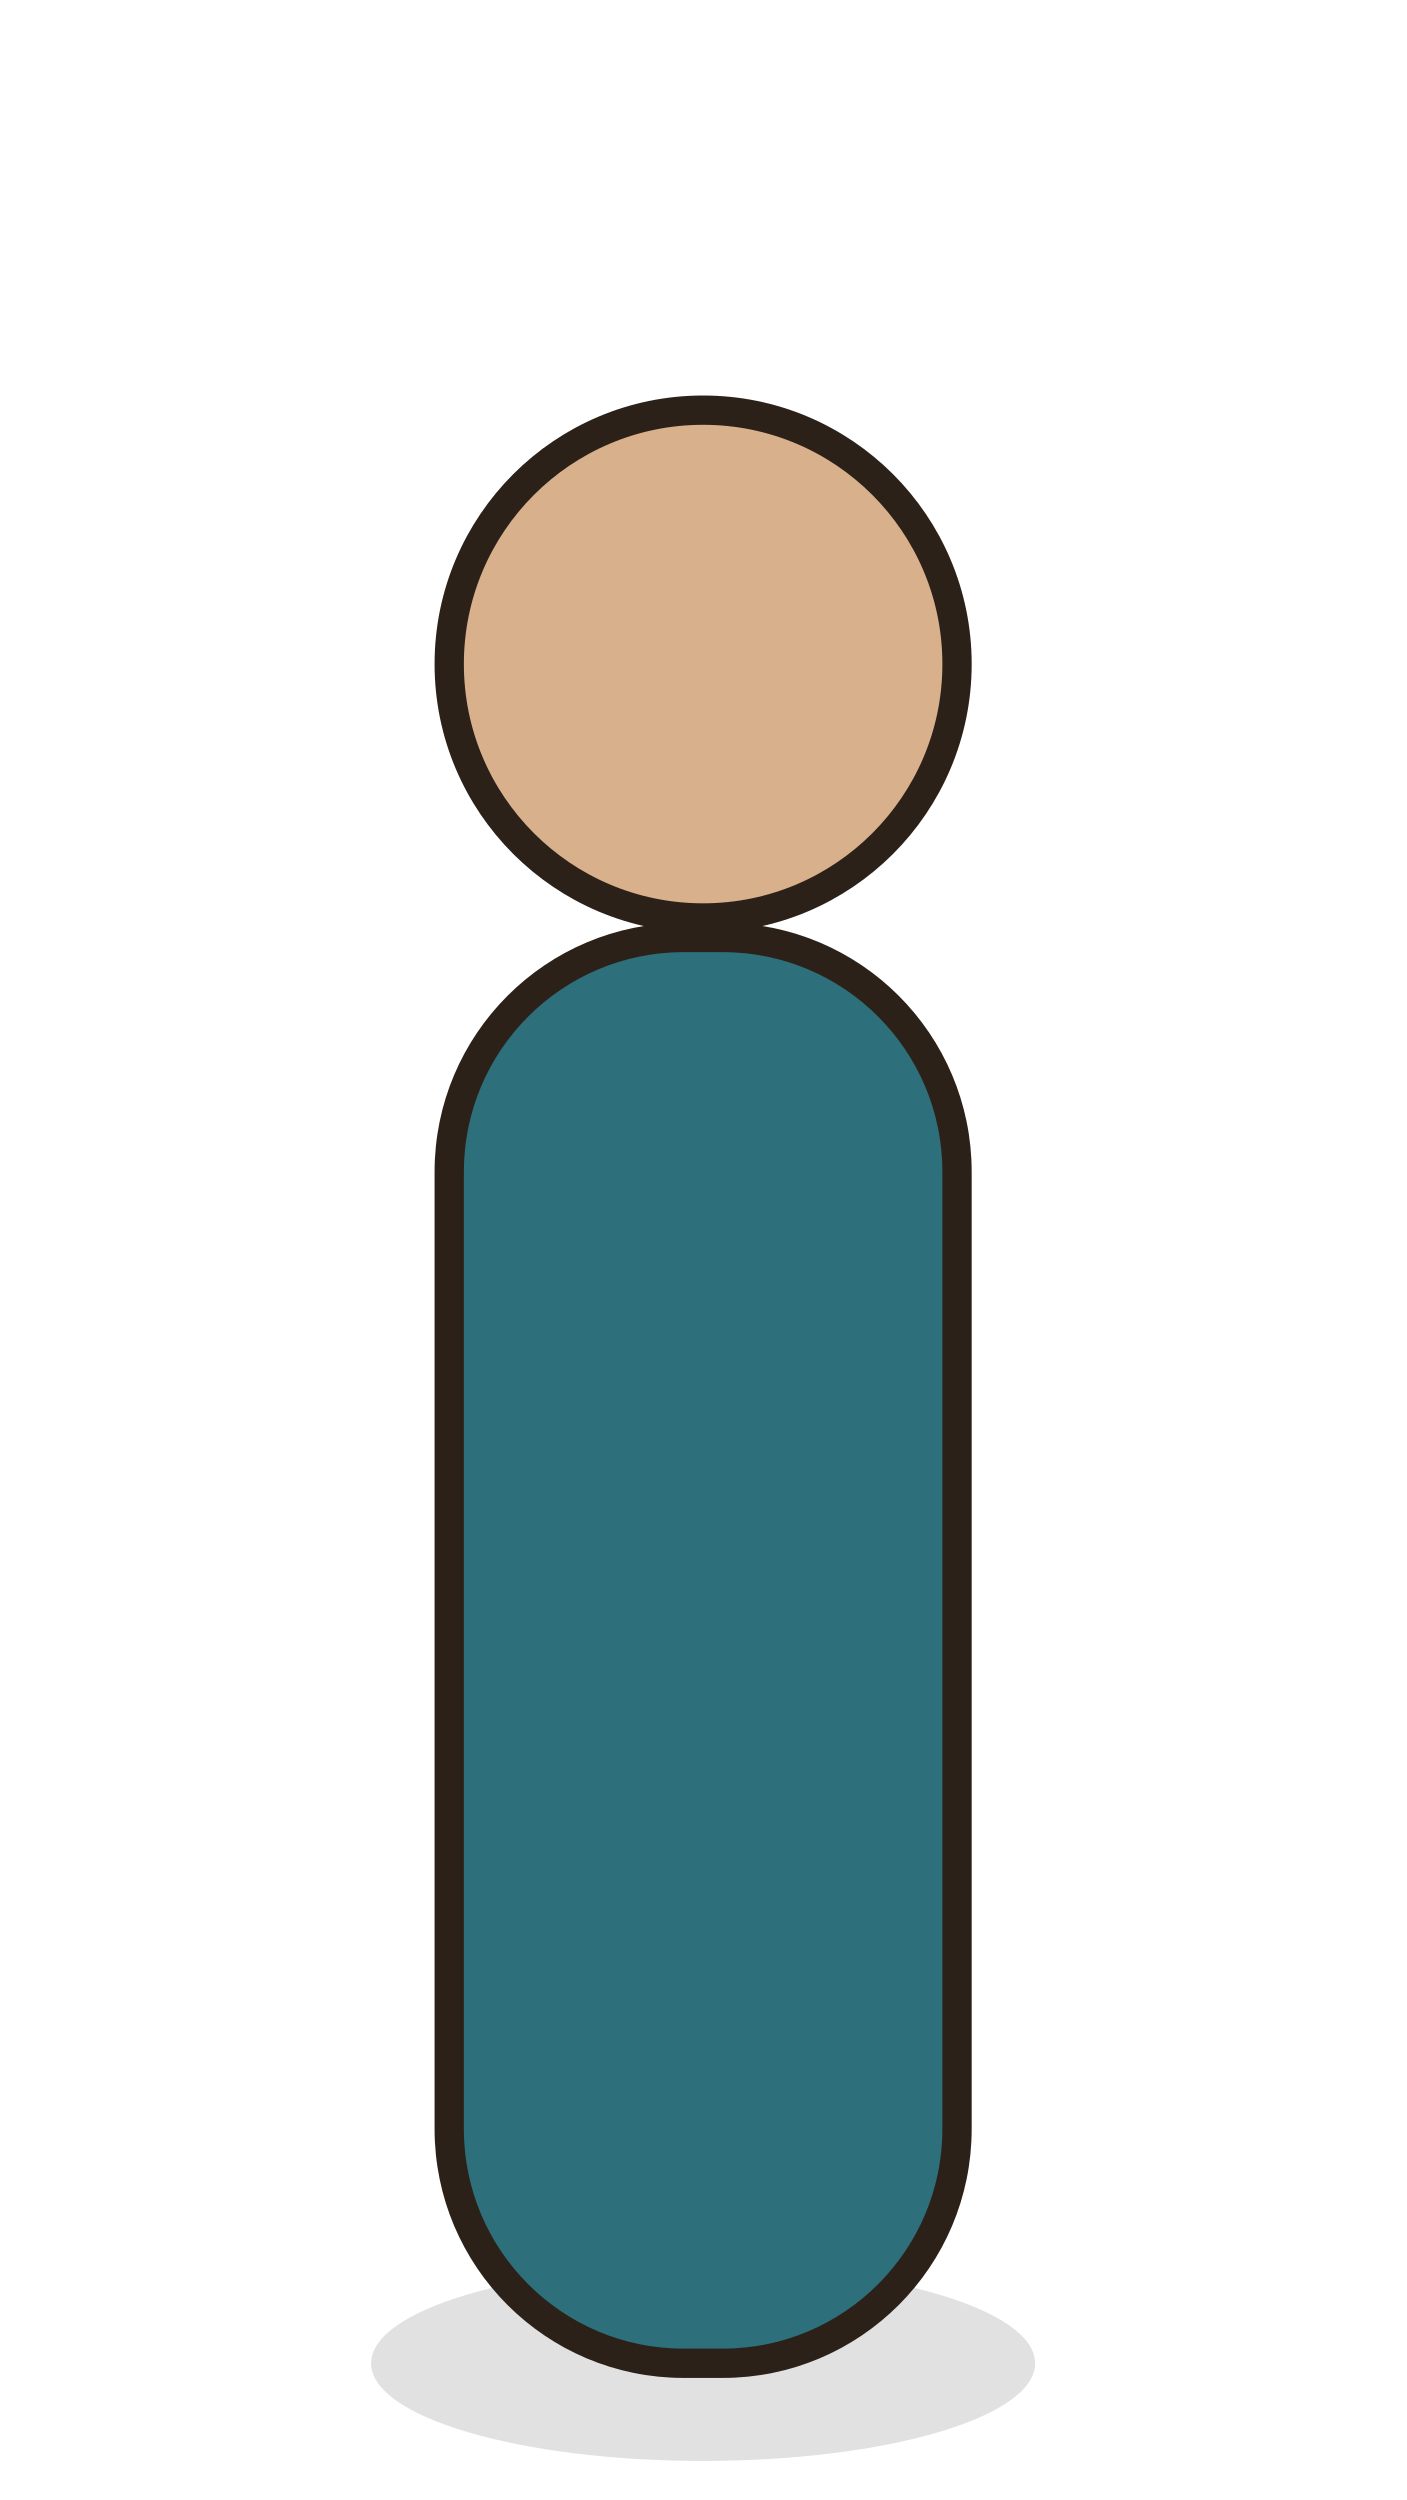
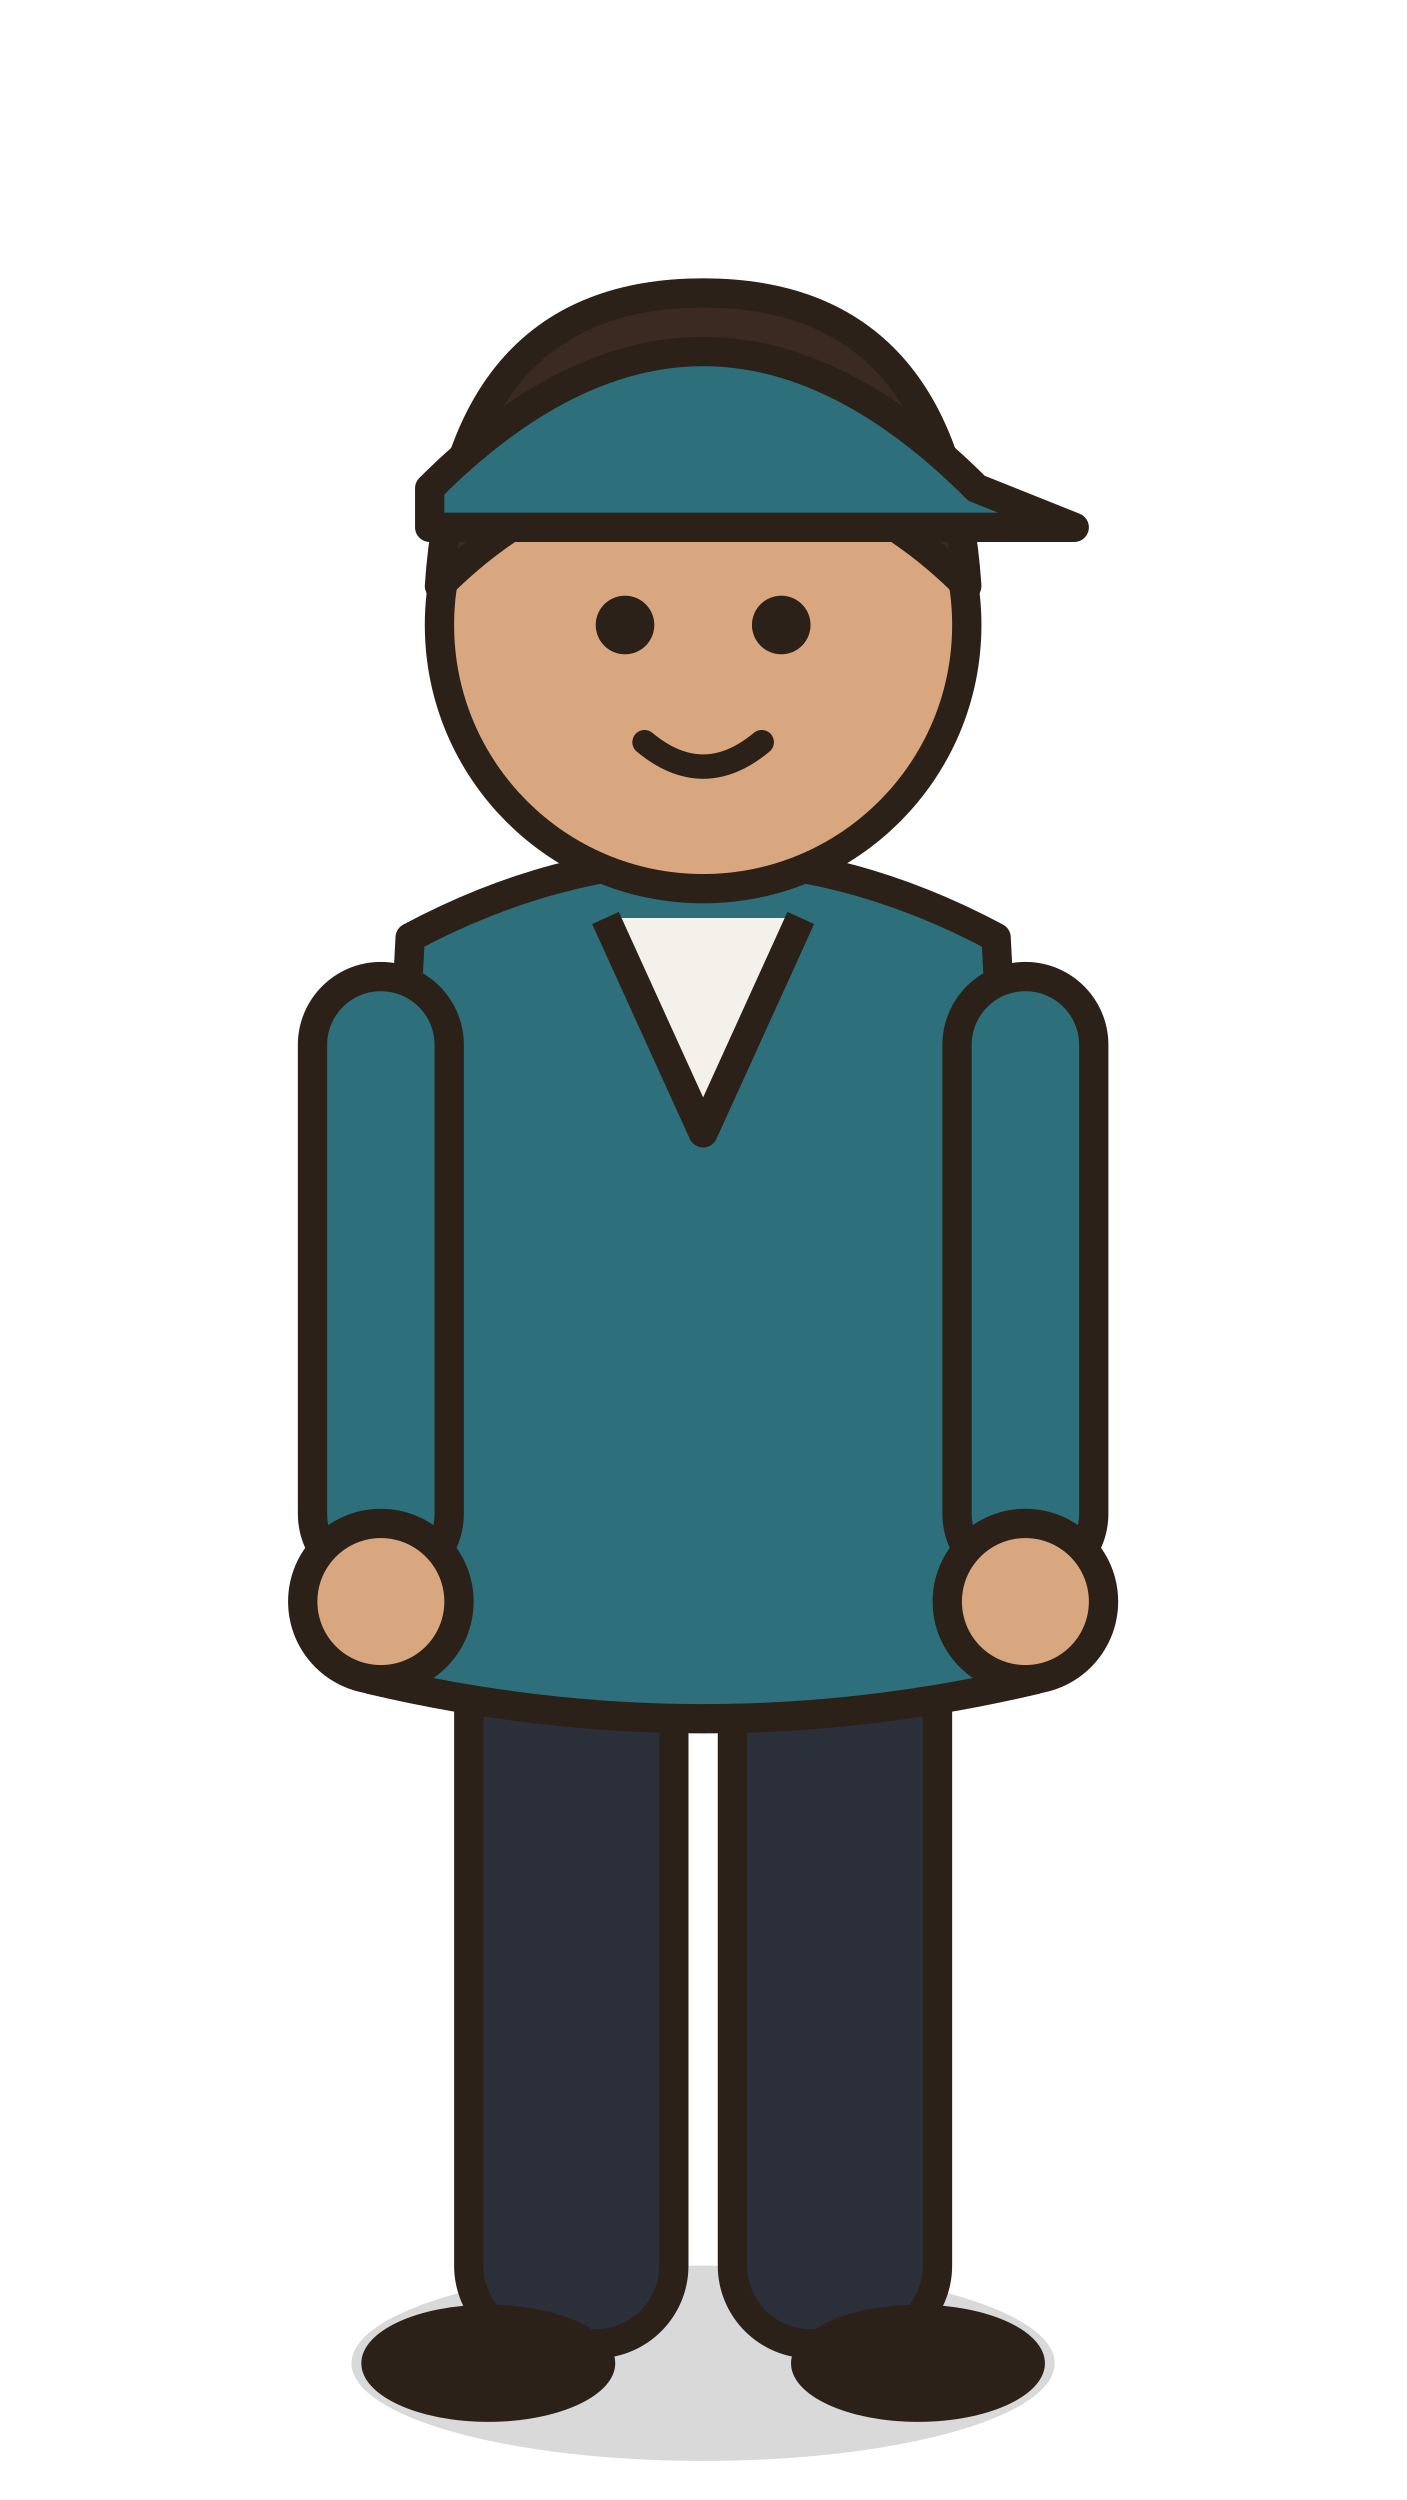
<svg xmlns="http://www.w3.org/2000/svg" width="144" height="256" viewBox="0 0 144 256">
-   <ellipse cx="72" cy="242" rx="34" ry="10" fill="#000" fill-opacity="0.12" />
-   <rect x="46" y="96" width="52" height="146" rx="24" fill="#2d6f7a" stroke="#2b2118" stroke-width="3" />
-   <circle cx="72" cy="68" r="26" fill="#d9b08c" stroke="#2b2118" stroke-width="3" />
+   <ellipse cx="72" cy="242" rx="36" ry="10" fill="#000" fill-opacity="0.15" />
+   <rect x="48" y="166" width="21" height="74" rx="8" fill="#2a2f3a" stroke="#2b2118" stroke-width="3" stroke-linejoin="round" />
+   <rect x="75" y="166" width="21" height="74" rx="8" fill="#2a2f3a" stroke="#2b2118" stroke-width="3" stroke-linejoin="round" />
+   <path d="M42,96 q30,-16 60,0 l4,76 q-34,8 -68,0 z" fill="#2d6f7a" stroke="#2b2118" stroke-width="3" stroke-linejoin="round" />
+   <path d="M62,94 l10,22 l10,-22" fill="#f4f1ea" stroke="#2b2118" stroke-width="3" stroke-linejoin="round" />
+   <ellipse cx="50" cy="242" rx="13" ry="6" fill="#2b2118" />
+   <ellipse cx="94" cy="242" rx="13" ry="6" fill="#2b2118" />
+   <rect x="32" y="100" width="14" height="62" rx="7" fill="#2d6f7a" stroke="#2b2118" stroke-width="3" stroke-linejoin="round" />
+   <rect x="98" y="100" width="14" height="62" rx="7" fill="#2d6f7a" stroke="#2b2118" stroke-width="3" stroke-linejoin="round" />
+   <circle cx="39" cy="164" r="8" fill="#d9a77f" stroke="#2b2118" stroke-width="3" stroke-linejoin="round" />
+   <circle cx="105" cy="164" r="8" fill="#d9a77f" stroke="#2b2118" stroke-width="3" stroke-linejoin="round" />
+   <circle cx="72" cy="64" r="27" fill="#d9a77f" stroke="#2b2118" stroke-width="3" stroke-linejoin="round" />
+   <path d="M45,60 q2,-30 27,-30 q25,0 27,30 q-12,-12 -27,-12 q-15,0 -27,12z" fill="#3a2a22" stroke="#2b2118" stroke-width="3" stroke-linejoin="round" />
+   <circle cx="64" cy="64" r="3" fill="#2b2118" />
+   <circle cx="80" cy="64" r="3" fill="#2b2118" />
+   <path d="M66,76 q6,5 12,0" fill="none" stroke="#2b2118" stroke-width="2.5" stroke-linecap="round" />
+   <path d="M44,50 q28,-28 56,0 l10,4 l-66,0z" fill="#2d6f7a" stroke="#2b2118" stroke-width="3" stroke-linejoin="round" />
</svg>
